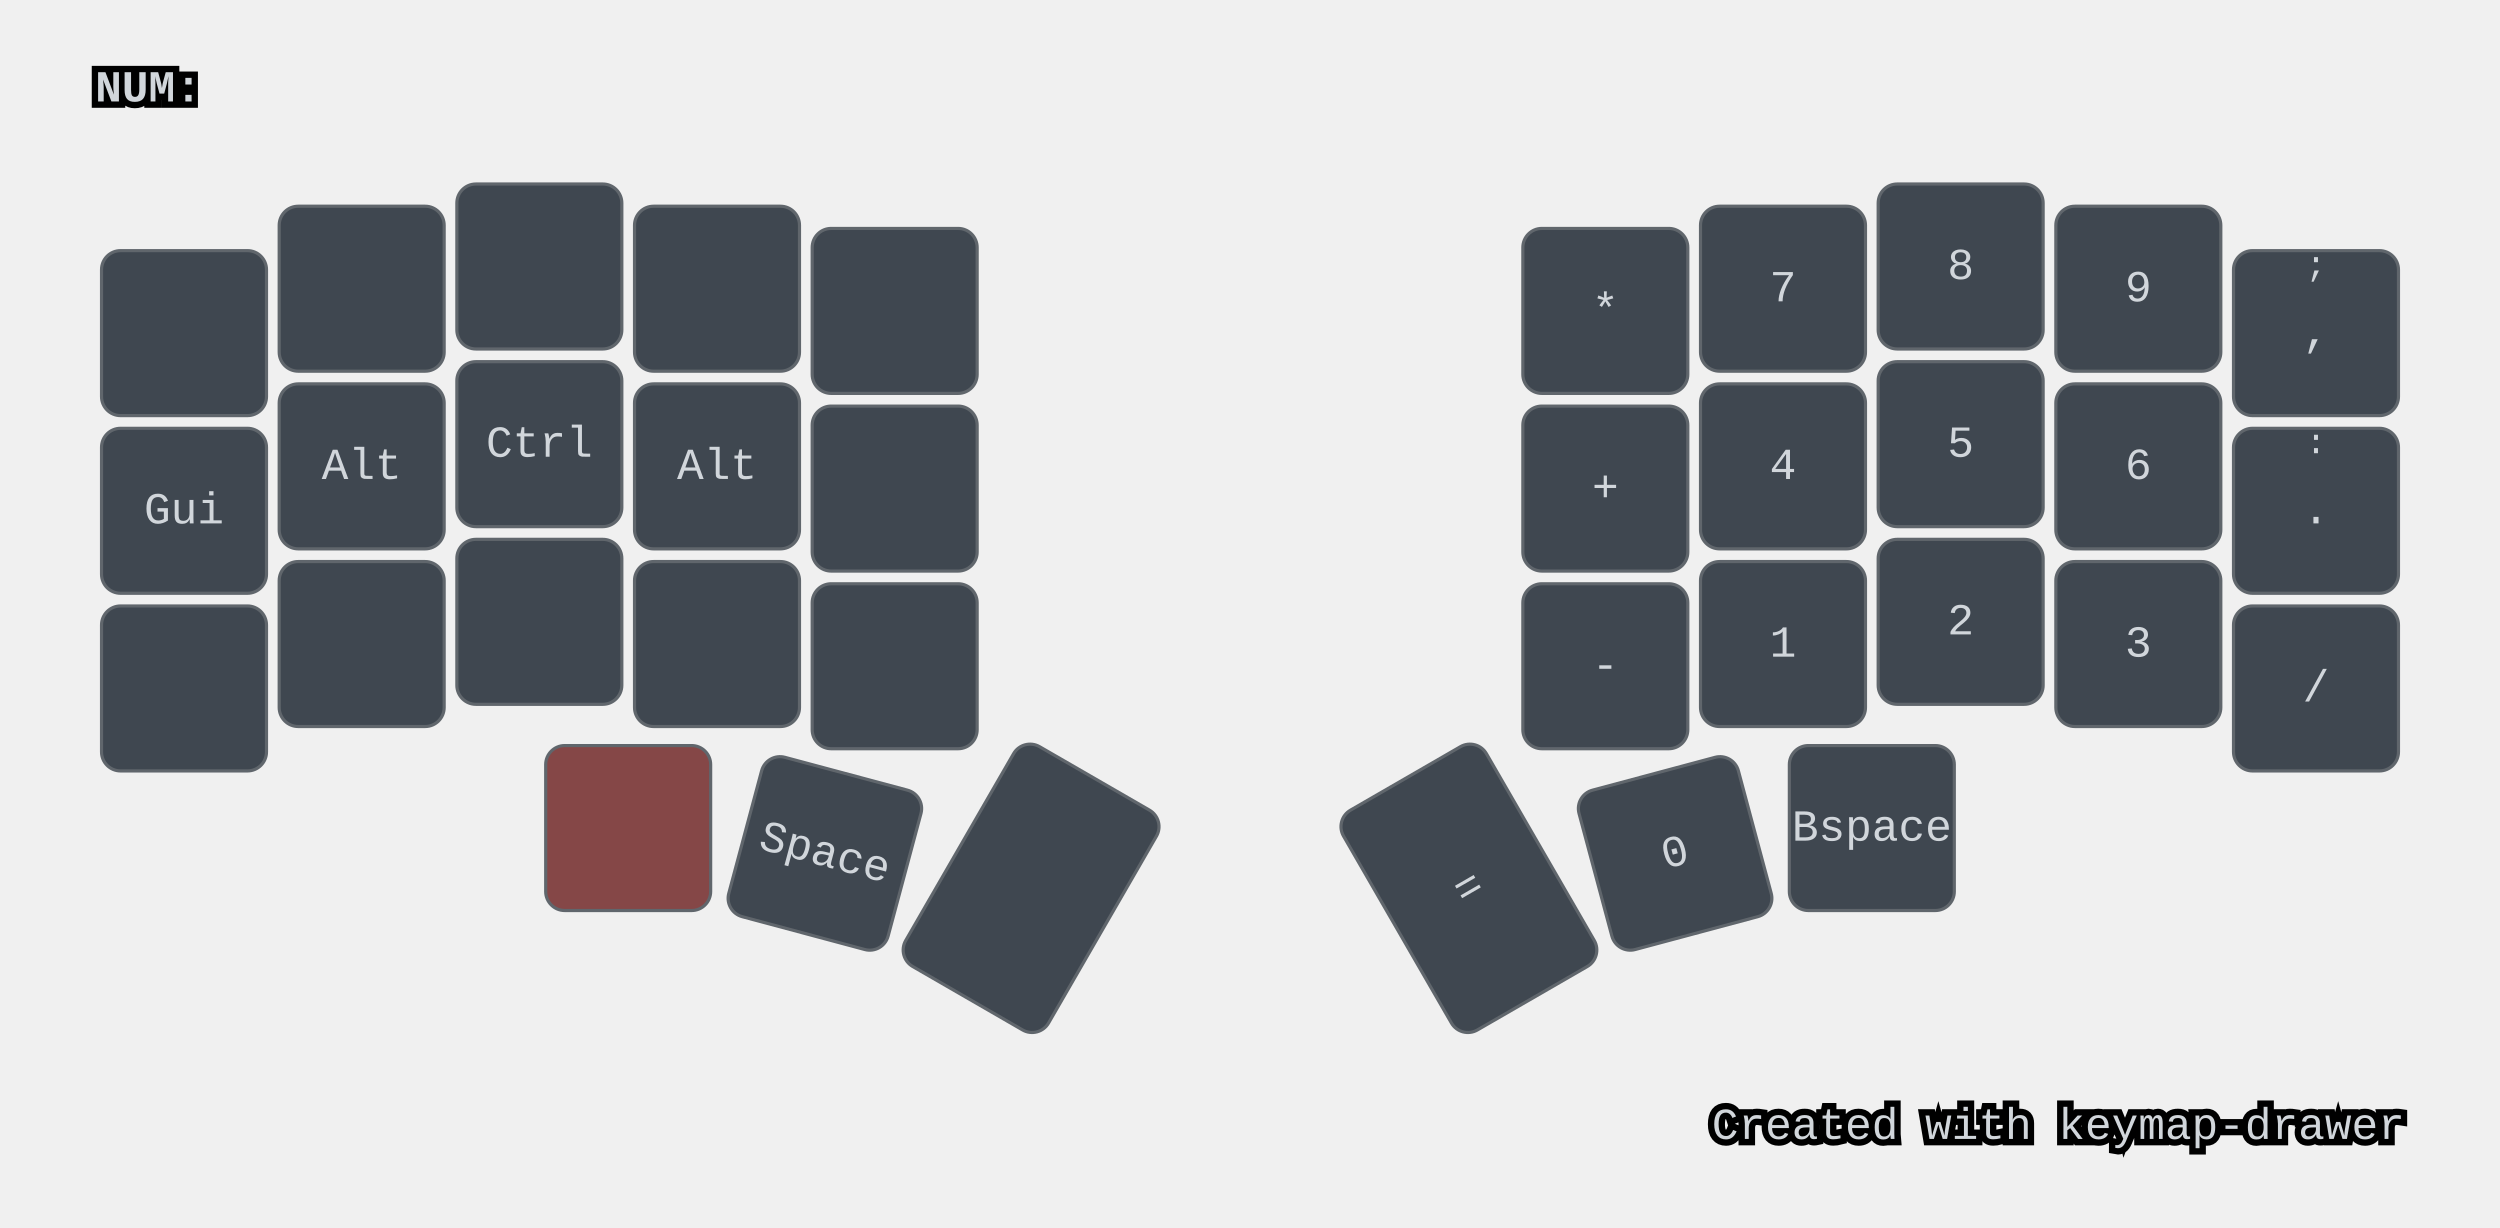
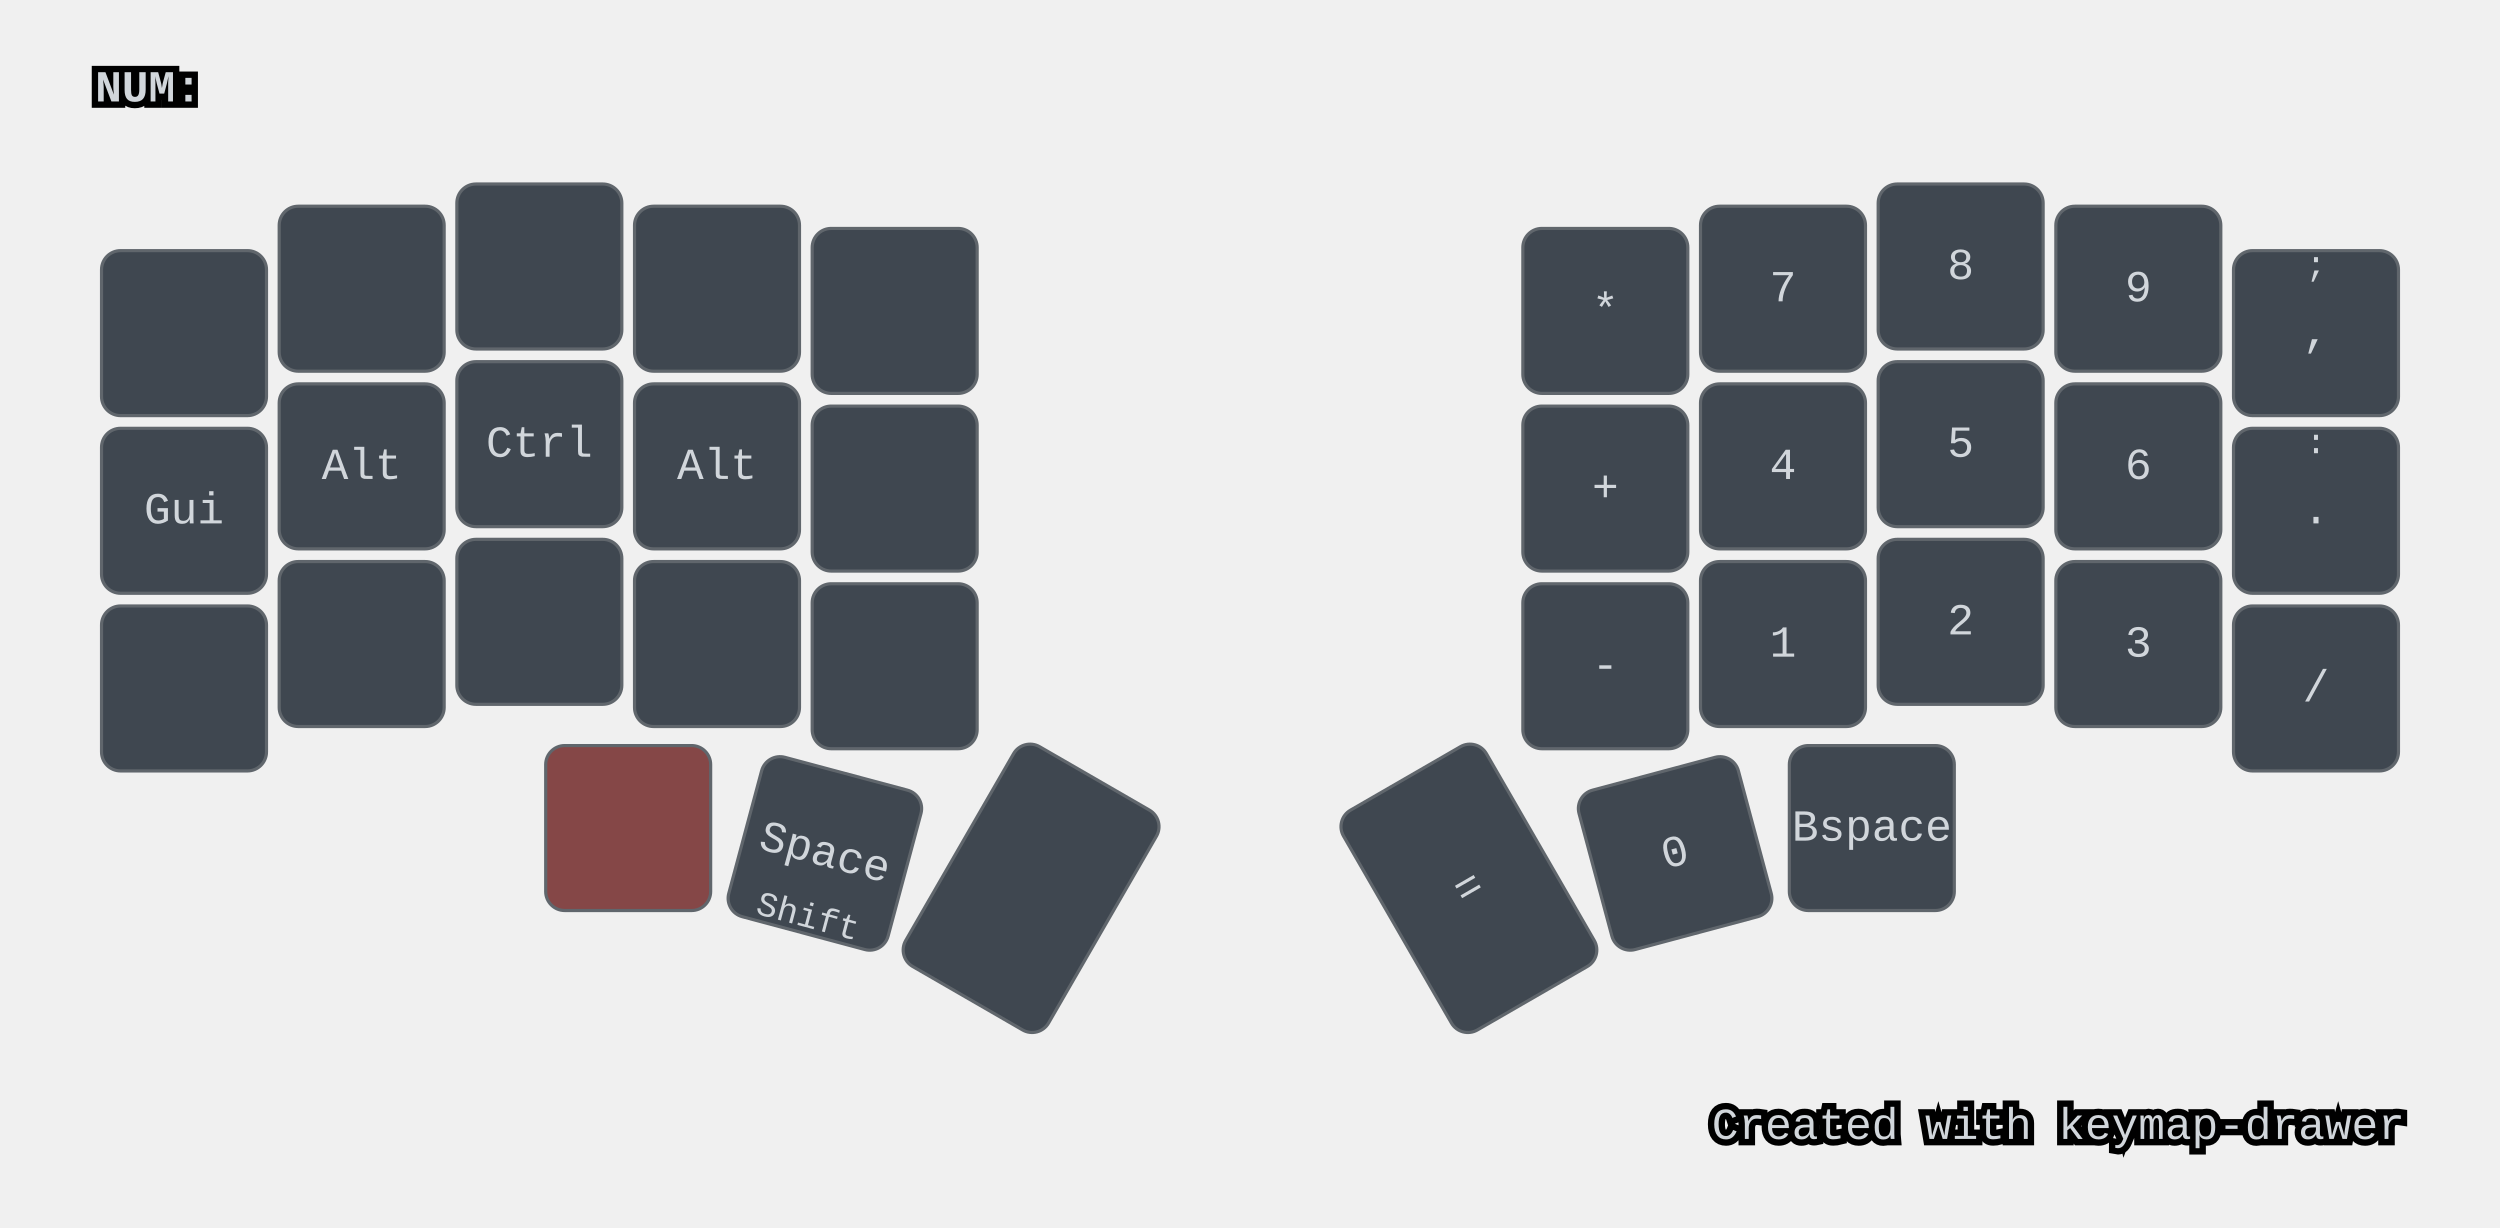
<svg xmlns="http://www.w3.org/2000/svg" width="788" height="387" viewBox="0 0 788 387" class="keymap">
  <style>/* inherit to force styles through use tags */
svg path {
    fill: inherit;
}

/* font and background color specifications */
svg.keymap {
    font-family: SFMono-Regular,Consolas,Liberation Mono,Menlo,monospace;
    font-size: 14px;
    font-kerning: normal;
    text-rendering: optimizeLegibility;
    fill: #24292e;
}

/* default key styling */
rect.key {
    fill: #f6f8fa;
}

rect.key, rect.combo {
    stroke: #c9cccf;
    stroke-width: 1;
}

/* default key side styling, only used is draw_key_sides is set */
rect.side {
    filter: brightness(90%);
}

/* color accent for combo boxes */
rect.combo, rect.combo-separate {
    fill: #cdf;
}

/* color accent for held keys */
rect.held, rect.combo.held {
    fill: #fdd;
}

/* color accent for ghost (optional) keys */
rect.ghost, rect.combo.ghost {
    stroke-dasharray: 4, 4;
    stroke-width: 2;
}

text {
    text-anchor: middle;
    dominant-baseline: middle;
}

/* styling for layer labels */
text.label {
    font-weight: bold;
    text-anchor: start;
    stroke: white;
    stroke-width: 4;
    paint-order: stroke;
}

/* styling for optional footer */
text.footer {
    text-anchor: end;
    dominant-baseline: auto;
    stroke: white;
    stroke-width: 4;
    paint-order: stroke;
}

/* styling for combo tap, and key non-tap label text */
text.combo, text.hold, text.shifted, text.left, text.right {
    font-size: 11px;
}

text.hold {
    text-anchor: middle;
    dominant-baseline: auto;
}

text.shifted {
    text-anchor: middle;
    dominant-baseline: hanging;
}

text.left {
    text-anchor: start;
}

text.right {
    text-anchor: end;
}

text.layer-activator {
    text-decoration: underline;
}

/* styling for hold/shifted label text in combo box */
text.combo.hold, text.combo.shifted, text.combo.left, text.combo.right {
    font-size: 8px;
}

/* lighter symbol for transparent keys */
text.trans {
    fill: #7b7e81;
}

/* styling for combo dendrons */
path.combo {
    stroke-width: 1;
    stroke: gray;
    fill: none;
}

/* Start Tabler Icons Cleanup */
/* cannot use height/width with glyphs */
.icon-tabler &gt; path {
    fill: inherit;
    stroke: inherit;
    stroke-width: 2;
}
/* hide tabler's default box */
.icon-tabler &gt; path[stroke="none"][fill="none"] {
    visibility: hidden;
}
/* End Tabler Icons Cleanup */

svg.keymap { fill: #d1d6db; }
rect.key { fill: #3f4750; }
rect.key, rect.combo { stroke: #60666c; }
rect.combo, rect.combo-separate { fill: #1f3d7a; }
rect.held, rect.combo.held { fill: #854747; }
text.label, text.footer { stroke: black; }
text.trans { fill: #7e8184; }
path.combo { stroke: #7f7f7f; }
</style>
  <g transform="translate(30, 0)" class="layer-NUM">
    <text x="0" y="28" class="label" id="NUM">NUM:</text>
    <g transform="translate(0, 56)">
      <g transform="translate(28, 49)" class="key keypos-0">
        <rect rx="6" ry="6" x="-26" y="-26" width="52" height="52" class="key" />
      </g>
      <g transform="translate(84, 35)" class="key keypos-1">
        <rect rx="6" ry="6" x="-26" y="-26" width="52" height="52" class="key" />
      </g>
      <g transform="translate(140, 28)" class="key keypos-2">
        <rect rx="6" ry="6" x="-26" y="-26" width="52" height="52" class="key" />
      </g>
      <g transform="translate(196, 35)" class="key keypos-3">
        <rect rx="6" ry="6" x="-26" y="-26" width="52" height="52" class="key" />
      </g>
      <g transform="translate(252, 42)" class="key keypos-4">
        <rect rx="6" ry="6" x="-26" y="-26" width="52" height="52" class="key" />
      </g>
      <g transform="translate(476, 42)" class="key keypos-5">
        <rect rx="6" ry="6" x="-26" y="-26" width="52" height="52" class="key" />
        <text x="0" y="0" class="key tap">*</text>
      </g>
      <g transform="translate(532, 35)" class="key keypos-6">
        <rect rx="6" ry="6" x="-26" y="-26" width="52" height="52" class="key" />
        <text x="0" y="0" class="key tap">7</text>
      </g>
      <g transform="translate(588, 28)" class="key keypos-7">
        <rect rx="6" ry="6" x="-26" y="-26" width="52" height="52" class="key" />
        <text x="0" y="0" class="key tap">8</text>
      </g>
      <g transform="translate(644, 35)" class="key keypos-8">
        <rect rx="6" ry="6" x="-26" y="-26" width="52" height="52" class="key" />
        <text x="0" y="0" class="key tap">9</text>
      </g>
      <g transform="translate(700, 49)" class="key keypos-9">
        <rect rx="6" ry="6" x="-26" y="-26" width="52" height="52" class="key" />
        <text x="0" y="0" class="key tap">,</text>
        <text x="0" y="-24" class="key shifted">;</text>
      </g>
      <g transform="translate(28, 105)" class="key keypos-10">
        <rect rx="6" ry="6" x="-26" y="-26" width="52" height="52" class="key" />
        <text x="0" y="0" class="key tap">Gui</text>
      </g>
      <g transform="translate(84, 91)" class="key keypos-11">
        <rect rx="6" ry="6" x="-26" y="-26" width="52" height="52" class="key" />
        <text x="0" y="0" class="key tap">Alt</text>
      </g>
      <g transform="translate(140, 84)" class="key keypos-12">
        <rect rx="6" ry="6" x="-26" y="-26" width="52" height="52" class="key" />
        <text x="0" y="0" class="key tap">Ctrl</text>
      </g>
      <g transform="translate(196, 91)" class="key keypos-13">
        <rect rx="6" ry="6" x="-26" y="-26" width="52" height="52" class="key" />
        <text x="0" y="0" class="key tap">Alt</text>
      </g>
      <g transform="translate(252, 98)" class="key keypos-14">
        <rect rx="6" ry="6" x="-26" y="-26" width="52" height="52" class="key" />
      </g>
      <g transform="translate(476, 98)" class="key keypos-15">
        <rect rx="6" ry="6" x="-26" y="-26" width="52" height="52" class="key" />
        <text x="0" y="0" class="key tap">+</text>
      </g>
      <g transform="translate(532, 91)" class="key keypos-16">
        <rect rx="6" ry="6" x="-26" y="-26" width="52" height="52" class="key" />
        <text x="0" y="0" class="key tap">4</text>
      </g>
      <g transform="translate(588, 84)" class="key keypos-17">
        <rect rx="6" ry="6" x="-26" y="-26" width="52" height="52" class="key" />
        <text x="0" y="0" class="key tap">5</text>
      </g>
      <g transform="translate(644, 91)" class="key keypos-18">
        <rect rx="6" ry="6" x="-26" y="-26" width="52" height="52" class="key" />
        <text x="0" y="0" class="key tap">6</text>
      </g>
      <g transform="translate(700, 105)" class="key keypos-19">
        <rect rx="6" ry="6" x="-26" y="-26" width="52" height="52" class="key" />
        <text x="0" y="0" class="key tap">.</text>
        <text x="0" y="-24" class="key shifted">:</text>
      </g>
      <g transform="translate(28, 161)" class="key keypos-20">
        <rect rx="6" ry="6" x="-26" y="-26" width="52" height="52" class="key" />
      </g>
      <g transform="translate(84, 147)" class="key keypos-21">
        <rect rx="6" ry="6" x="-26" y="-26" width="52" height="52" class="key" />
      </g>
      <g transform="translate(140, 140)" class="key keypos-22">
        <rect rx="6" ry="6" x="-26" y="-26" width="52" height="52" class="key" />
      </g>
      <g transform="translate(196, 147)" class="key keypos-23">
        <rect rx="6" ry="6" x="-26" y="-26" width="52" height="52" class="key" />
      </g>
      <g transform="translate(252, 154)" class="key keypos-24">
        <rect rx="6" ry="6" x="-26" y="-26" width="52" height="52" class="key" />
      </g>
      <g transform="translate(476, 154)" class="key keypos-25">
        <rect rx="6" ry="6" x="-26" y="-26" width="52" height="52" class="key" />
        <text x="0" y="0" class="key tap">-</text>
      </g>
      <g transform="translate(532, 147)" class="key keypos-26">
        <rect rx="6" ry="6" x="-26" y="-26" width="52" height="52" class="key" />
        <text x="0" y="0" class="key tap">1</text>
      </g>
      <g transform="translate(588, 140)" class="key keypos-27">
        <rect rx="6" ry="6" x="-26" y="-26" width="52" height="52" class="key" />
        <text x="0" y="0" class="key tap">2</text>
      </g>
      <g transform="translate(644, 147)" class="key keypos-28">
        <rect rx="6" ry="6" x="-26" y="-26" width="52" height="52" class="key" />
        <text x="0" y="0" class="key tap">3</text>
      </g>
      <g transform="translate(700, 161)" class="key keypos-29">
        <rect rx="6" ry="6" x="-26" y="-26" width="52" height="52" class="key" />
        <text x="0" y="0" class="key tap">/</text>
      </g>
      <g transform="translate(168, 205)" class="key held keypos-30">
        <rect rx="6" ry="6" x="-26" y="-26" width="52" height="52" class="key held" />
      </g>
      <g transform="translate(230, 213) rotate(15.0)" class="key keypos-31">
        <rect rx="6" ry="6" x="-26" y="-26" width="52" height="52" class="key" />
        <text x="0" y="0" class="key tap">Space</text>
+         <text x="0" y="24" class="key hold">Shift</text>
      </g>
      <g transform="translate(295, 224) rotate(30.0)" class="key keypos-32">
        <rect rx="6" ry="6" x="-26" y="-40" width="52" height="80" class="key" />
      </g>
      <g transform="translate(433, 224) rotate(-30.0)" class="key keypos-33">
        <rect rx="6" ry="6" x="-26" y="-40" width="52" height="80" class="key" />
        <text x="0" y="0" class="key tap">=</text>
      </g>
      <g transform="translate(498, 213) rotate(-15.0)" class="key keypos-34">
        <rect rx="6" ry="6" x="-26" y="-26" width="52" height="52" class="key" />
        <text x="0" y="0" class="key tap">0</text>
      </g>
      <g transform="translate(560, 205)" class="key keypos-35">
        <rect rx="6" ry="6" x="-26" y="-26" width="52" height="52" class="key" />
        <text x="0" y="0" class="key tap">Bspace</text>
      </g>
    </g>
  </g>
  <text x="758.0" y="359.0" class="footer">Created with <a href="https://github.com/caksoylar/keymap-drawer">keymap-drawer</a>
  </text>
</svg>
